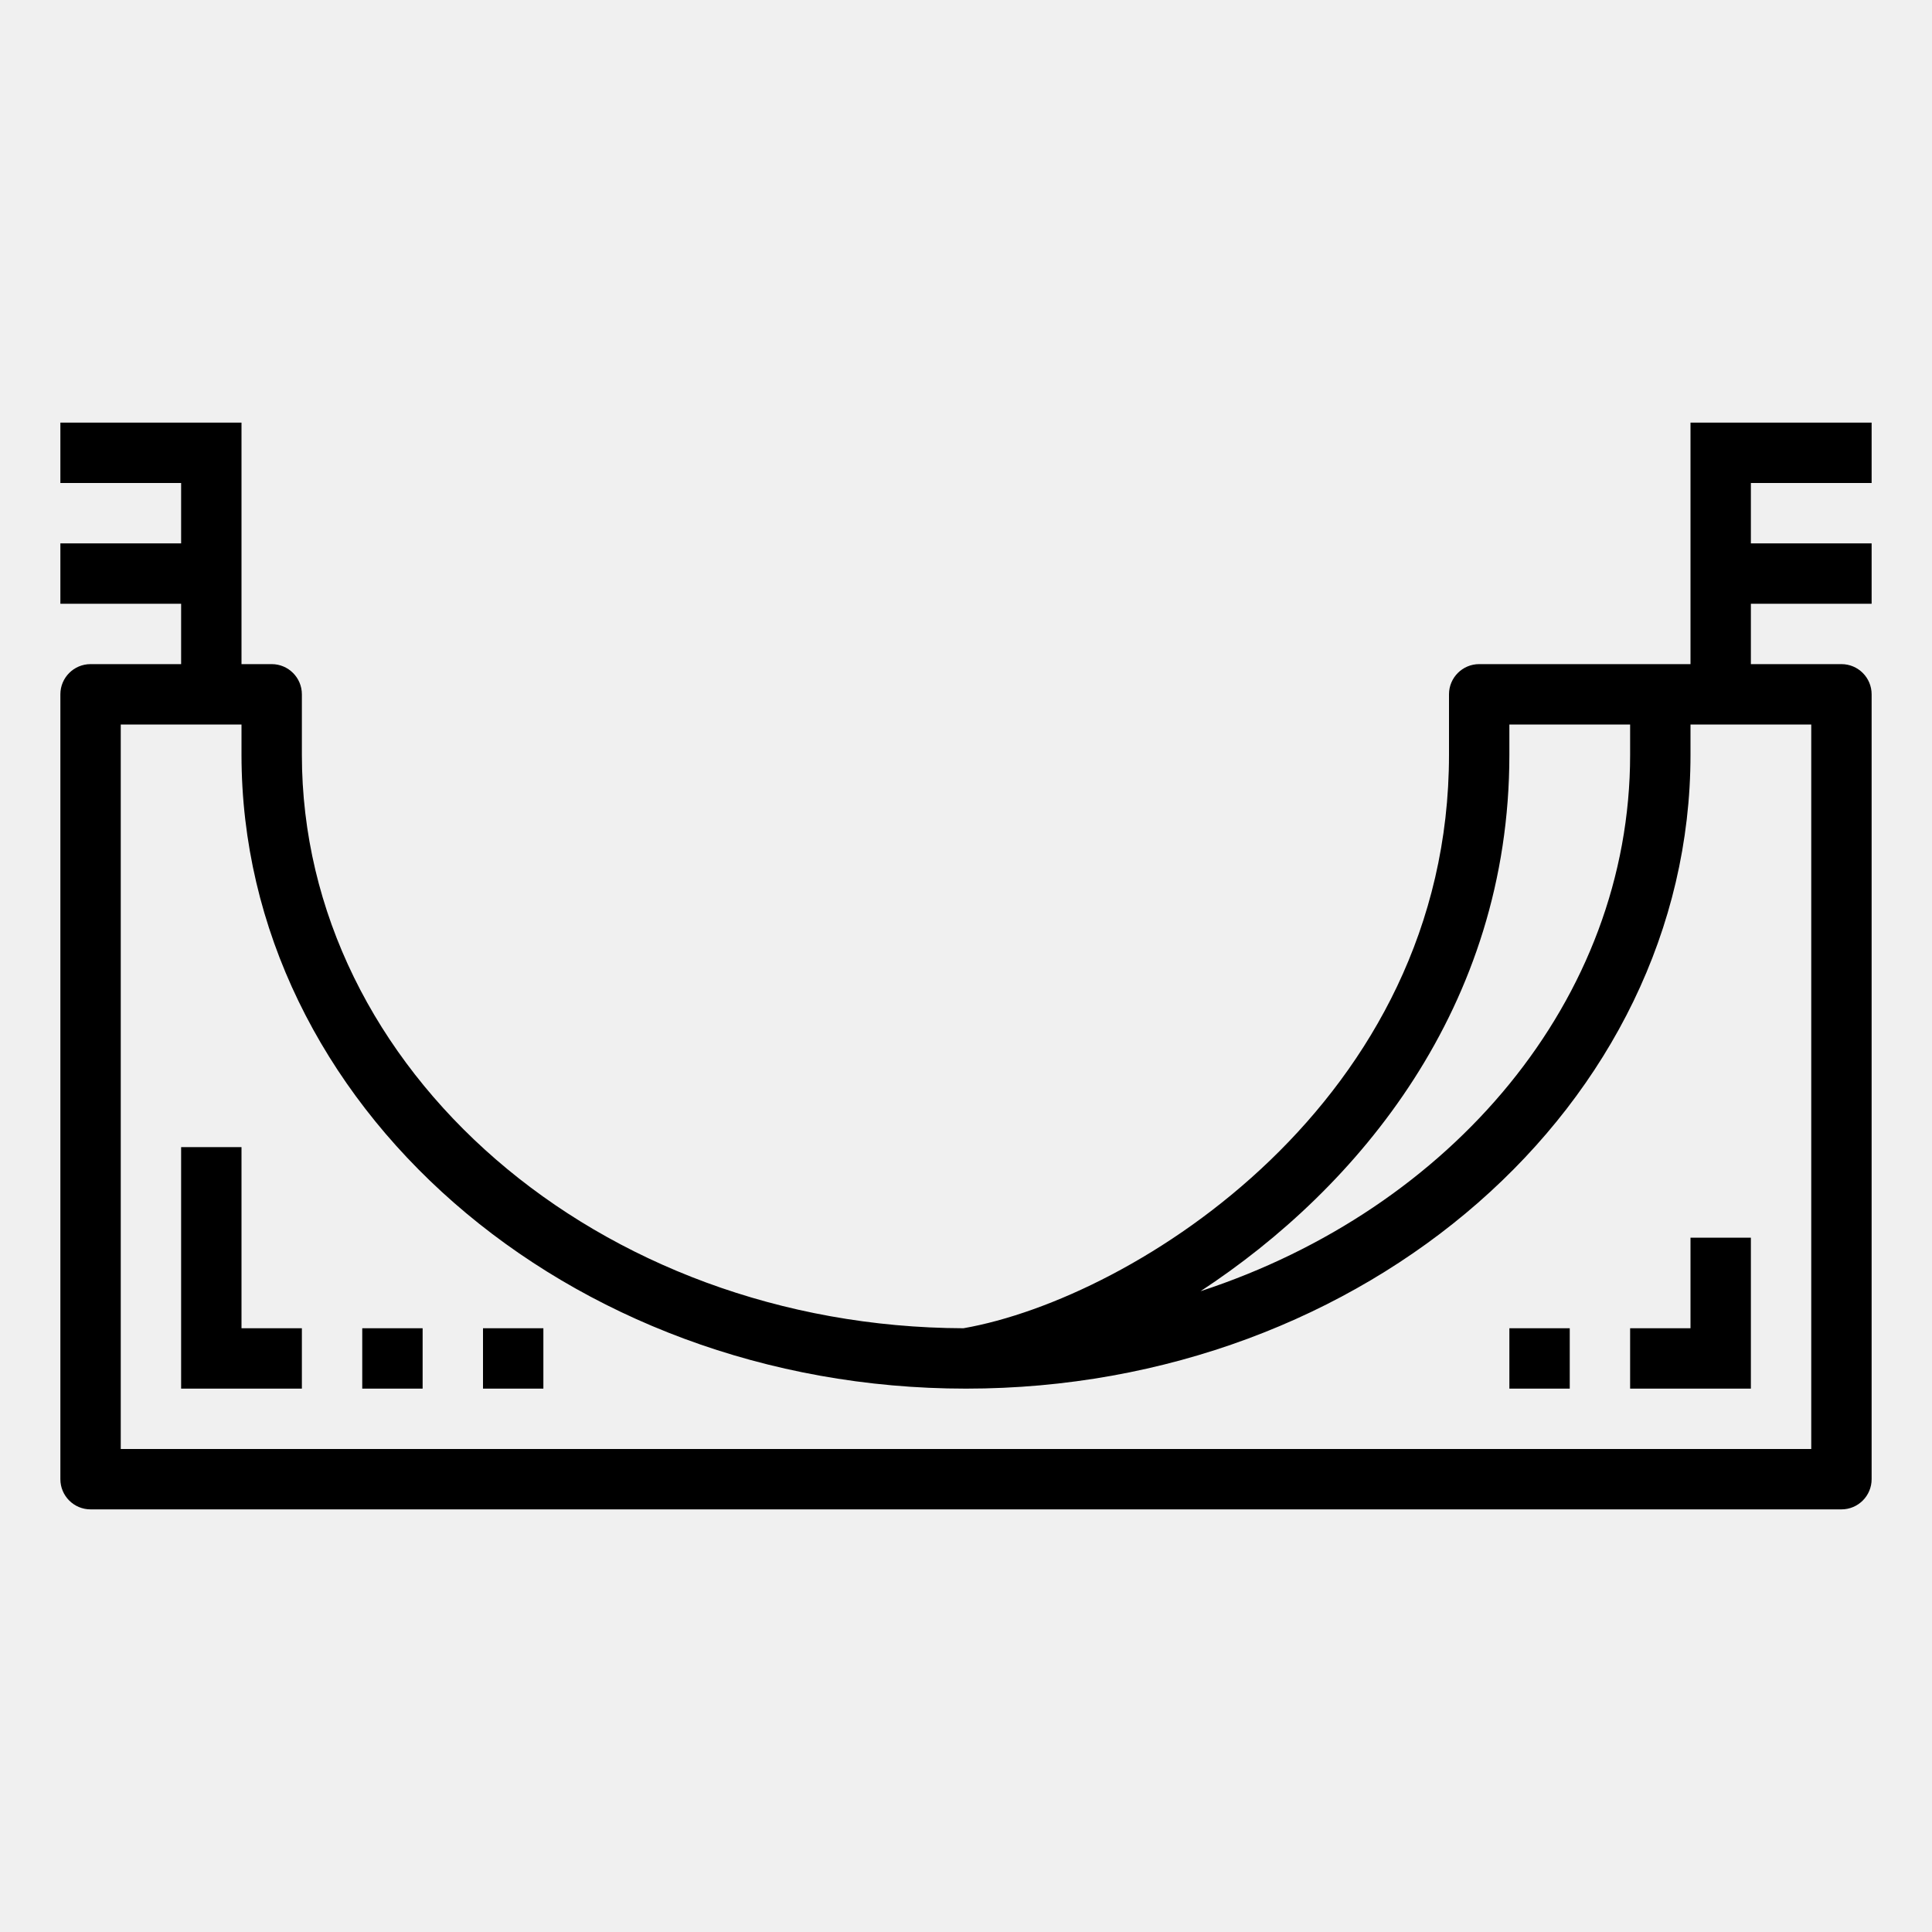
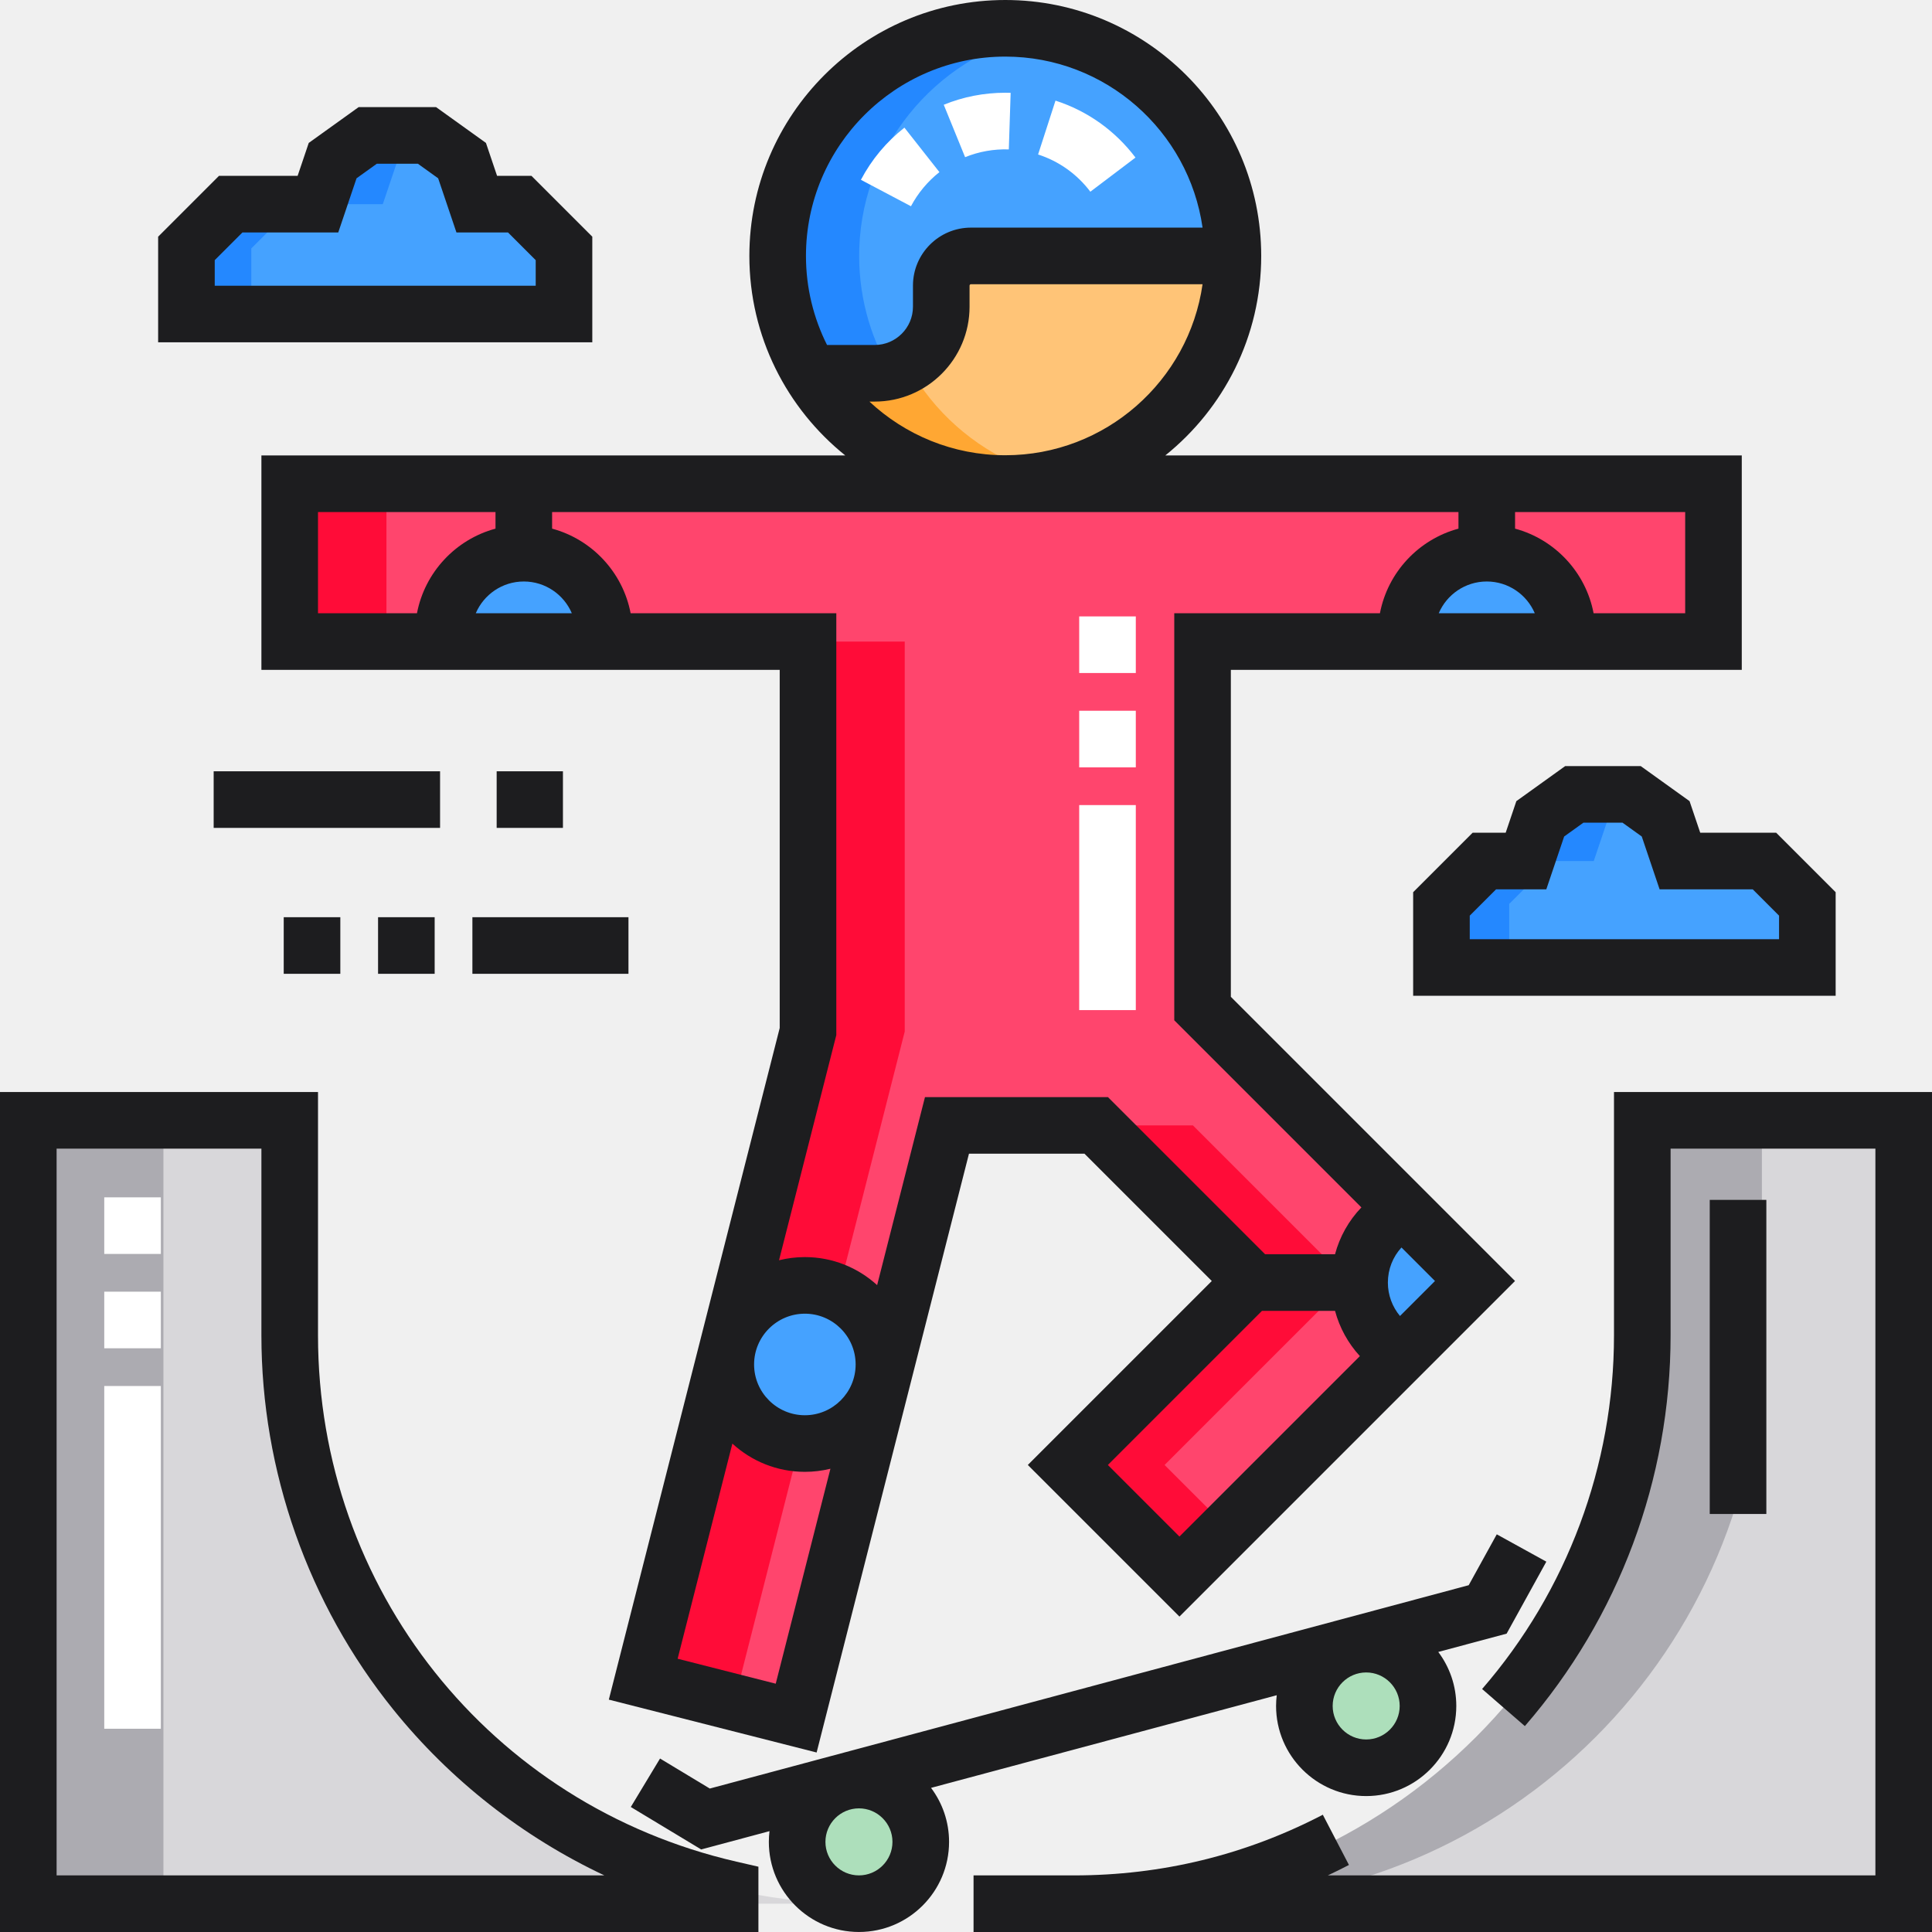
- <svg xmlns="http://www.w3.org/2000/svg" height="512" viewBox="0 0 64 64" width="512">
-   <g id="outline">
-     <path d="m56 22h-7a1 1 0 0 0 -1 1v2c0 11.479-10.429 18.011-16.084 19-12.092-.041-21.916-8.548-21.916-19v-2a1 1 0 0 0 -1-1h-1v-8h-6v2h4v2h-4v2h4v2h-3a1 1 0 0 0 -1 1v26a1 1 0 0 0 1 1h58a1 1 0 0 0 1-1v-26a1 1 0 0 0 -1-1h-3v-2h4v-2h-4v-2h4v-2h-6zm-6 3v-1h4v1c0 8.115-5.924 15.055-14.231 17.773 5.208-3.414 10.231-9.402 10.231-17.773zm10 23h-56v-24h4v1c0 11.58 10.767 21 24 21s24-9.42 24-21v-1h4z" />
-     <path d="m8 38h-2v8h4v-2h-2z" />
-     <path d="m12 44h2v2h-2z" />
-     <path d="m16 44h2v2h-2z" />
-     <path d="m56 44h-2v2h4v-5h-2z" />
-     <path d="m50 44h2v2h-2z" />
+ <svg xmlns="http://www.w3.org/2000/svg" version="1.1" id="Capa_1" x="0px" y="0px" viewBox="0 0 512 512" style="enable-background:new 0 0 512 512;" xml:space="preserve">
+   <path style="fill:#45A2FF;" d="M61.138,54.106h23.119l3.898-11.543c3.423-2.457,5.882-4.222,9.305-6.679h15.684  c3.423,2.457,5.882,4.222,9.305,6.679l3.898,11.543h11.389c4.581,4.581,7.149,7.149,11.73,11.73v17.381H49.407v-17.38  C53.988,61.255,56.557,58.687,61.138,54.106z" />
+   <g>
+     <path style="fill:#2488FF;" d="M105.341,42.563c3.164-2.271,5.514-3.958,8.554-6.14c-0.249-0.178-0.492-0.353-0.751-0.539H97.46   c-3.423,2.457-5.882,4.222-9.305,6.679l-3.898,11.543h17.186L105.341,42.563z" />
+     <path style="fill:#2488FF;" d="M78.324,54.106H61.138c-4.581,4.581-7.149,7.149-11.73,11.73v17.38h17.186v-17.38L78.324,54.106z" />
  </g>
+   <path style="fill:#45A2FF;" d="M467.6,228.183h-22.405l-3.778-11.187c-3.317-2.381-5.7-4.092-9.017-6.472h-15.2  c-3.317,2.381-5.7,4.092-9.017,6.472l-3.778,11.187h-11.037c-4.439,4.439-6.929,6.929-11.368,11.368v16.844h96.968v-16.844  C474.529,235.111,472.04,232.622,467.6,228.183z" />
+   <path style="fill:#2488FF;" d="M411.322,228.183h11.037l3.778-11.187c2.839-2.038,4.998-3.588,7.64-5.484  c-0.445-0.319-0.899-0.646-1.377-0.988h-15.2c-3.317,2.381-5.7,4.092-9.017,6.472l-3.778,11.187h-11.037  c-4.44,4.439-6.929,6.929-11.368,11.368v16.844h17.954v-16.844L411.322,228.183z" />
+   <polygon style="fill:#FF456D;" points="454.09,170.02 454.09,128.197 318.69,128.197 318.69,128.145 214.132,128.145   214.132,128.197 76.776,128.197 76.776,170.02 214.132,170.02 214.132,273.369 170.464,445.001 210.995,455.314 250.959,298.242   290.509,298.242 331.745,339.478 282.991,388.231 312.564,417.805 390.892,339.478 318.69,267.276 318.69,170.02 " />
+   <g>
+     <rect x="214.13" y="128.15" style="fill:#FF0C38;" width="25.632" height="0.052" />
+     <rect x="76.78" y="128.2" style="fill:#FF0C38;" width="25.632" height="41.823" />
+     <polygon style="fill:#FF0C38;" points="308.623,388.231 357.376,339.478 316.14,298.242 290.509,298.242 331.745,339.478    282.991,388.231 312.564,417.805 325.38,404.989  " />
+     <polygon style="fill:#FF0C38;" points="196.095,445.001 239.763,273.369 239.763,170.02 214.132,170.02 214.132,273.369    170.464,445.001 210.995,455.314 212.554,449.189  " />
+   </g>
+   <circle style="fill:#45A2FF;" cx="213.3" cy="361.6" r="20.956" />
+   <g>
+     <circle style="fill:#ADDFBB;" cx="227.63" cy="488.12" r="16.381" />
+     <circle style="fill:#ADDFBB;" cx="362.05" cy="452.1" r="16.381" />
+   </g>
+   <g>
+     <path style="fill:#45A2FF;" d="M160.142,167.929c0-11.779-9.549-21.328-21.328-21.328s-21.328,9.549-21.328,21.328   c0,0.706,0.039,1.403,0.106,2.091h42.445C160.103,169.332,160.142,168.635,160.142,167.929z" />
+     <path style="fill:#45A2FF;" d="M394.009,146.601c-11.779,0-21.328,9.549-21.328,21.328c0,0.706,0.039,1.403,0.106,2.091h42.445   c0.067-0.688,0.106-1.385,0.106-2.091C415.337,156.15,405.788,146.601,394.009,146.601z" />
+     <path style="fill:#45A2FF;" d="M372.201,320.787c-7.044,3.483-11.9,10.72-11.9,19.11c0,8.167,4.594,15.254,11.335,18.837   l19.256-19.256L372.201,320.787z" />
+   </g>
+   <circle style="fill:#FFC477;" cx="266.41" cy="67.822" r="60.32" />
+   <path style="fill:#FFA733;" d="M233.178,67.822c0-28.656,19.988-52.627,46.778-58.776c-4.356-1-8.885-1.546-13.545-1.546  c-33.315,0-60.322,27.007-60.322,60.322s27.007,60.322,60.322,60.322c4.659,0,9.189-0.546,13.545-1.546  C253.166,120.449,233.178,96.478,233.178,67.822z" />
+   <path style="fill:#45A2FF;" d="M326.733,67.822h-69.422c-4.345,0-7.868,3.522-7.868,7.868v5.592c0,9.743-7.898,17.641-17.641,17.641  l-17.089,0.001c-5.802-9.623-8.992-20.997-8.592-33.142c1.054-31.971,27.444-57.831,59.43-58.276  C299.261,7.037,326.733,34.221,326.733,67.822z" />
+   <path style="fill:#2488FF;" d="M227.722,65.782c0.943-28.604,22.172-52.301,49.539-57.297c-3.793-0.689-7.705-1.035-11.709-0.98  c-31.986,0.445-58.375,26.305-59.43,58.276c-0.401,12.145,2.79,23.519,8.592,33.142l17.089-0.001c1.452,0,2.856-0.195,4.206-0.526  C230.405,88.887,227.329,77.708,227.722,65.782z" />
+   <path style="fill:#D8D7DA;" d="M76.776,353.888c0,83.181,67.431,150.612,150.612,150.612h39.023H7.5V296.898h69.276V353.888z" />
+   <rect x="7.5" y="296.9" style="fill:#ACABB1;" width="35.809" height="207.6" />
+   <path style="fill:#D8D7DA;" d="M435.224,353.888c0,83.181-67.431,150.612-150.612,150.612h-39.023H504.5V296.898h-69.276V353.888z" />
+   <path style="fill:#ACABB1;" d="M466.915,353.888v-56.989h-31.691v56.989c0,83.181-67.431,150.612-150.612,150.612h31.691  C399.484,504.5,466.915,437.069,466.915,353.888z" />
+   <g>
+     <path style="fill:#1D1D1F;" d="M156.966,62.73l-16.124-16.124h-9.112l-2.948-8.729l-13.225-9.493h-20.51l-13.226,9.493   l-2.948,8.729H58.031L41.907,62.73v27.987h115.059V62.73z M141.966,75.717H56.907v-6.774l7.337-7.337H89.64l4.848-14.357   l5.385-3.865h10.858l5.384,3.865l4.849,14.357h13.666l7.337,7.337v6.774H141.966z" />
+     <path style="fill:#1D1D1F;" d="M447.751,212.311l-12.938-9.287h-20.026l-12.938,9.287l-2.828,8.373h-8.76l-15.761,15.76v27.45   h111.968v-27.45l-15.761-15.761h-20.128L447.751,212.311z M471.468,242.657v6.237H389.5v-6.237l6.975-6.975h13.314l4.729-14.001   l5.096-3.658h10.374l5.097,3.659l4.728,14.001h24.682L471.468,242.657z" />
+     <rect x="75.19" y="243.07" style="fill:#1D1D1F;" width="15" height="15" />
+     <rect x="100.19" y="243.07" style="fill:#1D1D1F;" width="15" height="15" />
+     <rect x="125.19" y="243.07" style="fill:#1D1D1F;" width="41.36" height="15" />
+     <rect x="56.623" y="204.4" style="fill:#1D1D1F;" width="60" height="15" />
+     <rect x="131.62" y="204.4" style="fill:#1D1D1F;" width="17.565" height="15" />
+     <path style="fill:#1D1D1F;" d="M338.347,449.255c-0.111,0.933-0.175,1.88-0.175,2.842c0,13.168,10.713,23.881,23.881,23.881   c13.167,0,23.88-10.713,23.88-23.881c0-5.365-1.779-10.321-4.777-14.313l18.117-4.854l10.521-19.072l-13.135-7.245l-7.436,13.481   l-201.118,53.889l-13.188-7.956l-7.748,12.844l18.654,11.252l18.102-4.85c-0.111,0.933-0.175,1.88-0.175,2.842   c0,13.168,10.713,23.881,23.881,23.881s23.881-10.713,23.881-23.881c0-5.365-1.779-10.322-4.777-14.313L338.347,449.255z    M362.053,460.978c-4.897,0-8.881-3.984-8.881-8.881c0-4.896,3.984-8.88,8.881-8.88c4.896,0,8.88,3.984,8.88,8.88   C370.933,456.994,366.949,460.978,362.053,460.978z M227.63,496.996c-4.897,0-8.881-3.984-8.881-8.881s3.984-8.881,8.881-8.881   s8.881,3.984,8.881,8.881S232.527,496.996,227.63,496.996z" />
+     <path style="fill:#1D1D1F;" d="M224.005,120.697H69.275v56.823h137.356v94.91l-45.286,177.99l55.068,14.012l40.375-158.69h30.613   l33.736,33.736l-48.754,48.753l40.18,40.18l88.934-88.934l-75.308-75.308V177.52h135.4v-56.823H308.817   c15.481-12.441,25.417-31.514,25.417-52.875C334.233,30.425,303.809,0,266.411,0s-67.822,30.425-67.822,67.822   C198.589,89.182,208.524,108.256,224.005,120.697z M84.275,135.697h47.038v4.399c-10.565,2.85-18.742,11.565-20.812,22.424H84.275   V135.697z M126.087,162.52c2.11-4.945,7.02-8.419,12.727-8.419s10.617,3.475,12.727,8.419H126.087z M213.297,375.053   c-7.42,0-13.456-6.036-13.456-13.456c0-7.42,6.036-13.456,13.456-13.456c7.419,0,13.456,6.036,13.456,13.456   C226.753,369.017,220.717,375.053,213.297,375.053z M205.577,446.196l-25.995-6.614l14.506-57.013   c5.066,4.644,11.812,7.484,19.21,7.484c2.334,0,4.601-0.288,6.773-0.821L205.577,446.196z M293.598,388.231l40.835-40.835h19.365   c1.204,4.476,3.461,8.586,6.584,11.985l-47.817,47.817L293.598,388.231z M380.285,339.478l-9.274,9.274   c-2.042-2.444-3.21-5.558-3.21-8.856c0-3.522,1.314-6.805,3.602-9.301L380.285,339.478z M311.19,162.52v107.862l49.594,49.594   c-3.342,3.475-5.74,7.738-6.991,12.42H335.27l-41.655-41.654h-48.487l-12.678,49.829c-5.059-4.613-11.783-7.43-19.153-7.43   c-2.361,0-4.653,0.294-6.848,0.838l15.182-59.672V162.52h-54.506c-2.07-10.859-10.247-19.574-20.812-22.424v-4.399h240.195v4.399   c-10.565,2.85-18.742,11.565-20.812,22.424H311.19z M381.282,162.52c2.11-4.945,7.021-8.419,12.727-8.419   s10.617,3.475,12.727,8.419H381.282z M446.59,162.52h-24.269c-2.07-10.859-10.247-19.574-20.812-22.424v-4.399h45.081   L446.59,162.52L446.59,162.52z M266.411,120.645c-13.904,0-26.563-5.409-36.005-14.222h1.396c13.863,0,25.141-11.278,25.141-25.141   V75.69c0-0.203,0.165-0.368,0.368-0.368h61.38C315.038,100.908,292.991,120.645,266.411,120.645z M266.411,15   c26.58,0,48.627,19.737,52.281,45.322h-61.38c-8.474,0-15.368,6.894-15.368,15.368v5.592c0,5.592-4.549,10.141-10.142,10.141   l-12.627,0.001c-3.566-7.109-5.587-15.121-5.587-23.601C213.589,38.696,237.285,15,266.411,15z" />
+     <rect x="453.1" y="317.98" style="fill:#1D1D1F;" width="15" height="83.24" />
+     <path style="fill:#1D1D1F;" d="M84.275,353.888v-64.489H0V512h200.988v-17.303l-5.819-1.338   C129.876,478.34,84.275,420.988,84.275,353.888z M15,497V304.398h54.275v49.489c0,35.98,12.411,71.193,34.946,99.152   c15.118,18.757,34.367,33.789,55.937,43.96L15,497L15,497z" />
+     <path style="fill:#1D1D1F;" d="M427.725,289.398v64.489c0,34.446-12.414,67.73-34.954,93.719l11.332,9.828   c24.906-28.716,38.622-65.49,38.622-103.547v-49.489H497V497H351.889c1.884-0.885,3.748-1.808,5.595-2.769l-6.923-13.307   C330.058,491.591,307.869,497,284.612,497H258v15h254V289.398H427.725z" />
+   </g>
+   <g>
+     <path style="fill:#FFFFFF;" d="M241.415,54.657l-13.264-7.005c2.848-5.394,6.728-10.045,11.53-13.825l9.277,11.787   C245.86,48.053,243.251,51.18,241.415,54.657z M288.954,50.804c-3.53-4.667-8.319-8.078-13.85-9.865l4.612-14.273   c8.474,2.738,15.805,7.956,21.201,15.089L288.954,50.804z M255.763,41.653l-5.66-13.891c5.182-2.112,10.669-3.183,16.307-3.184   c0.477,0,0.951,0.008,1.423,0.023l-0.486,14.992C263.383,39.467,259.427,40.16,255.763,41.653z" />
+     <path style="fill:#FFFFFF;" d="M42.628,458.135h-15v-90.829h15V458.135z M42.628,357.307h-15v-15h15V357.307z M42.628,332.307h-15   v-15h15V332.307z" />
+     <path style="fill:#FFFFFF;" d="M301,267.688h-15v-54.333h15V267.688z M301,203.354h-15v-15h15V203.354z M301,178.354h-15v-15h15   V178.354z" />
+   </g>
+   <g>
+ </g>
+   <g>
+ </g>
+   <g>
+ </g>
+   <g>
+ </g>
+   <g>
+ </g>
+   <g>
+ </g>
+   <g>
+ </g>
+   <g>
+ </g>
+   <g>
+ </g>
+   <g>
+ </g>
+   <g>
+ </g>
+   <g>
+ </g>
+   <g>
+ </g>
+   <g>
+ </g>
+   <g>
+ </g>
</svg>
